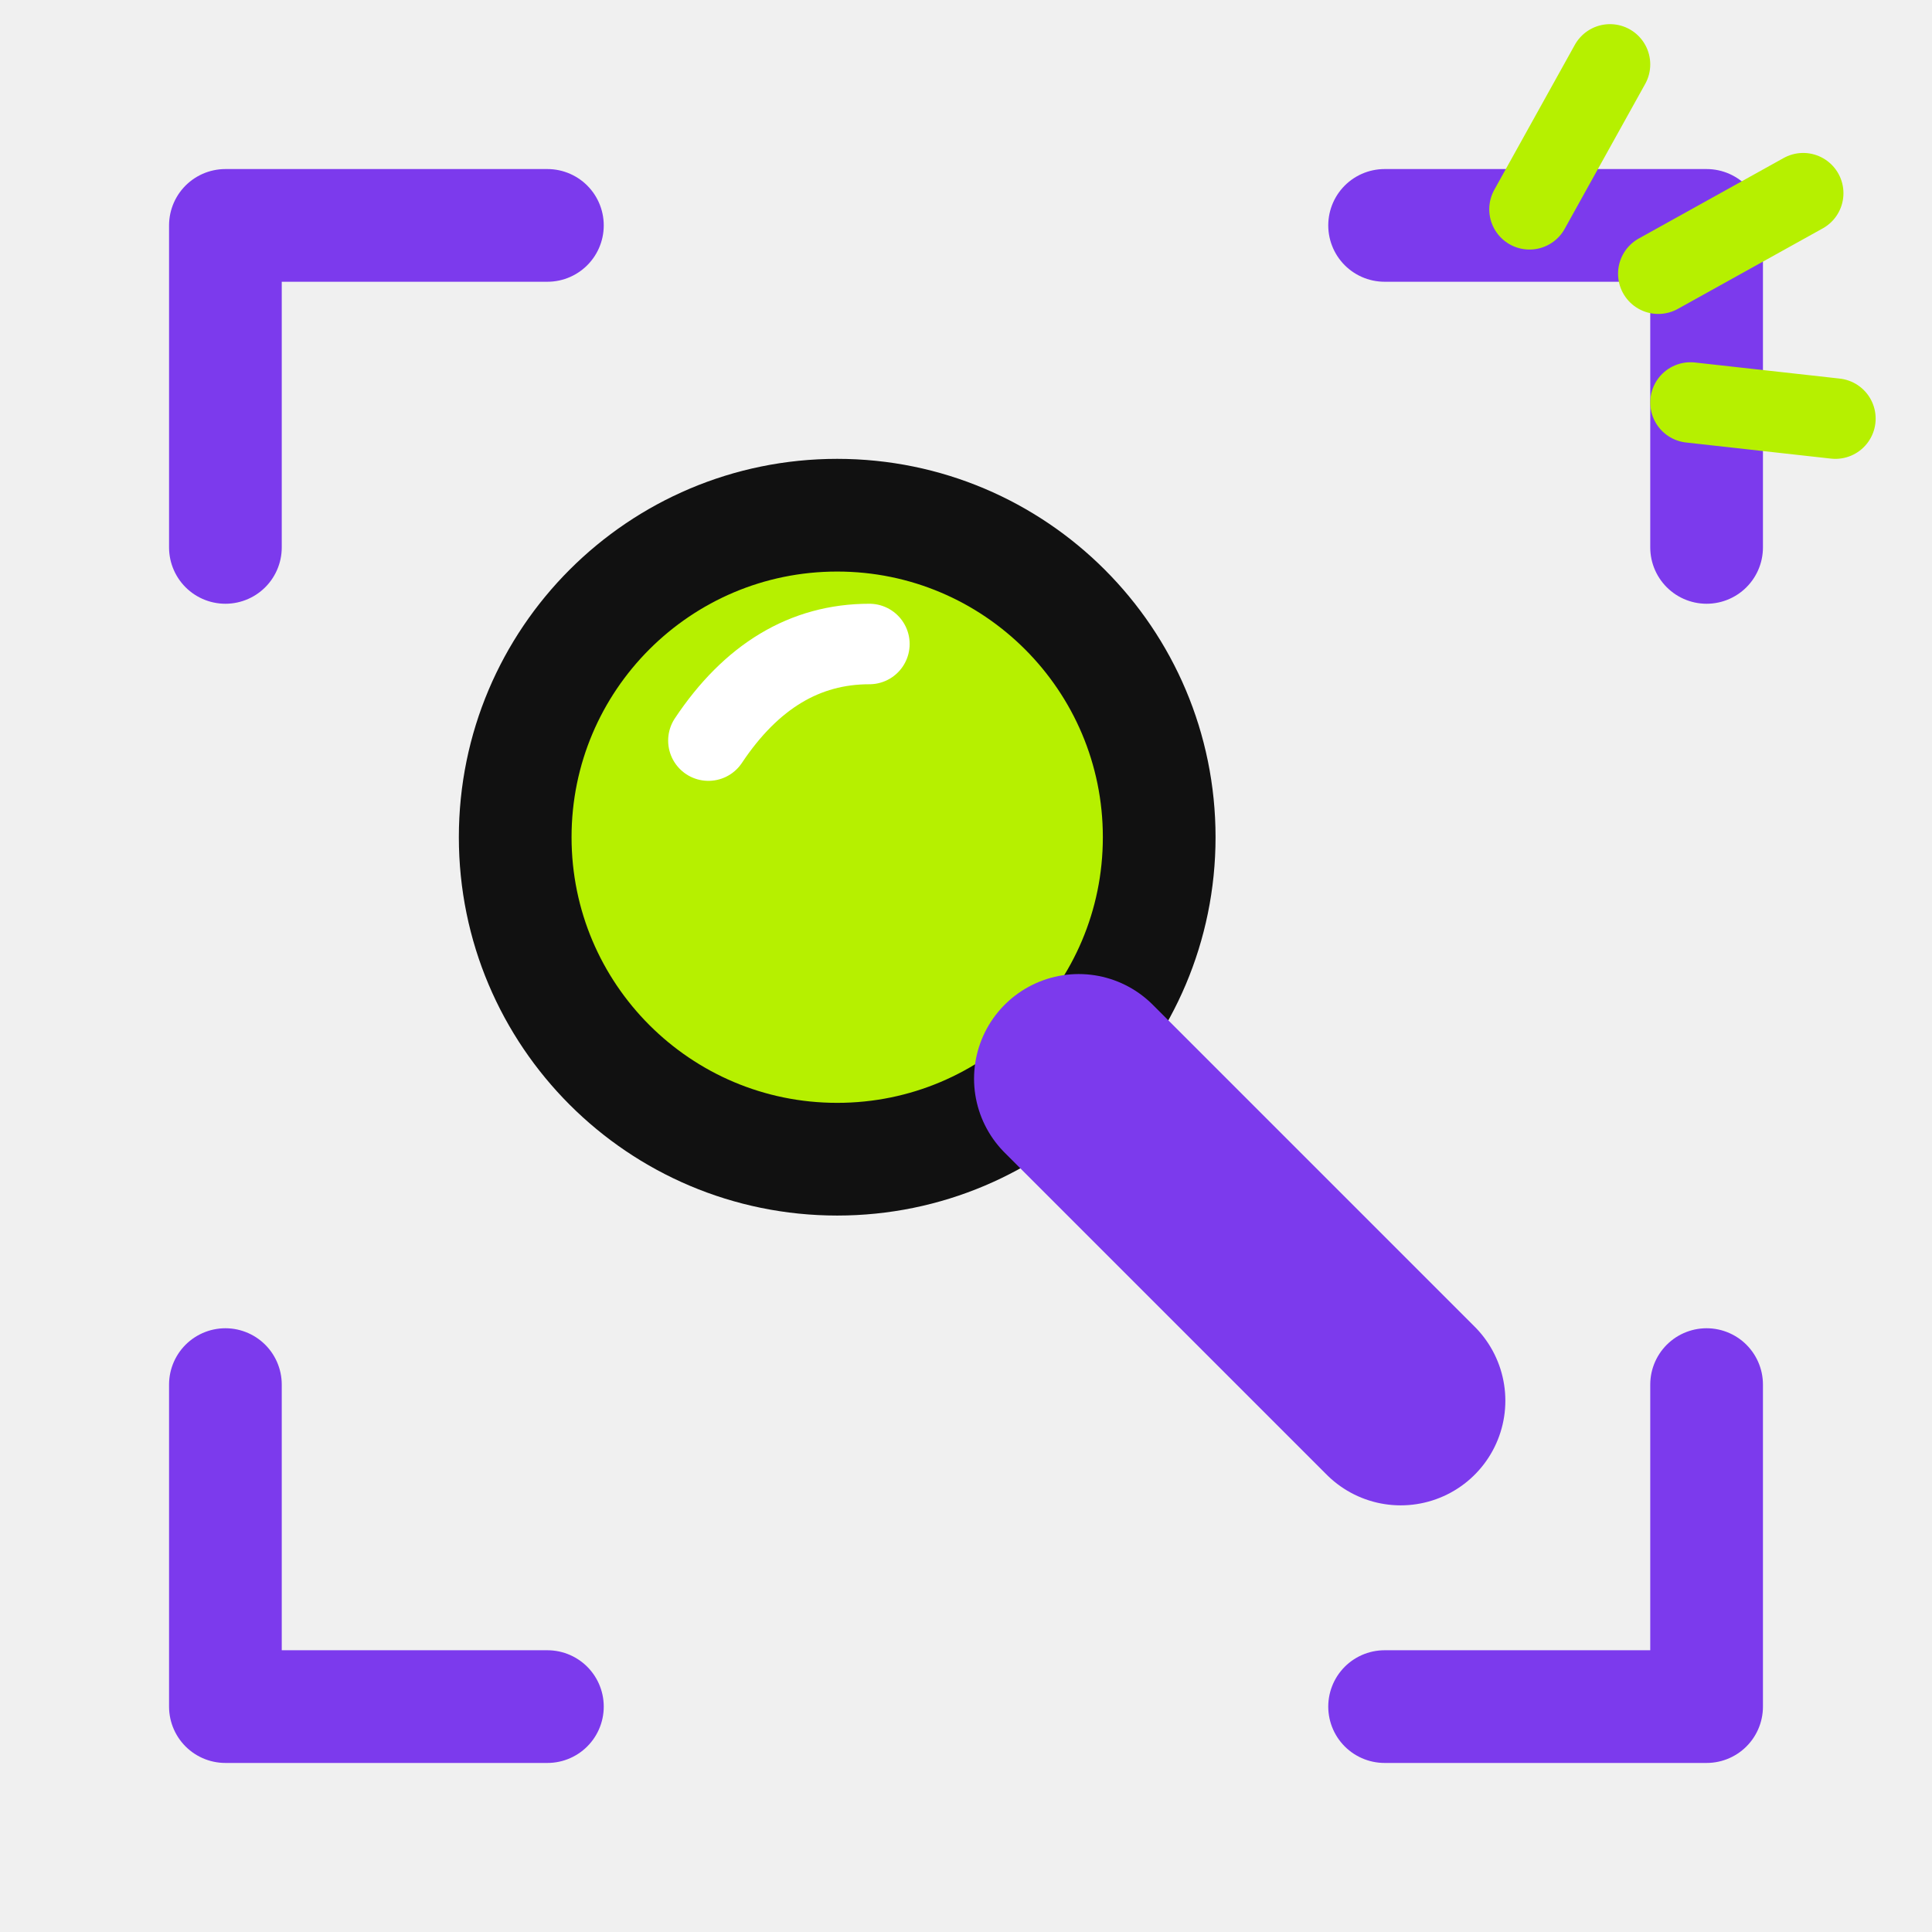
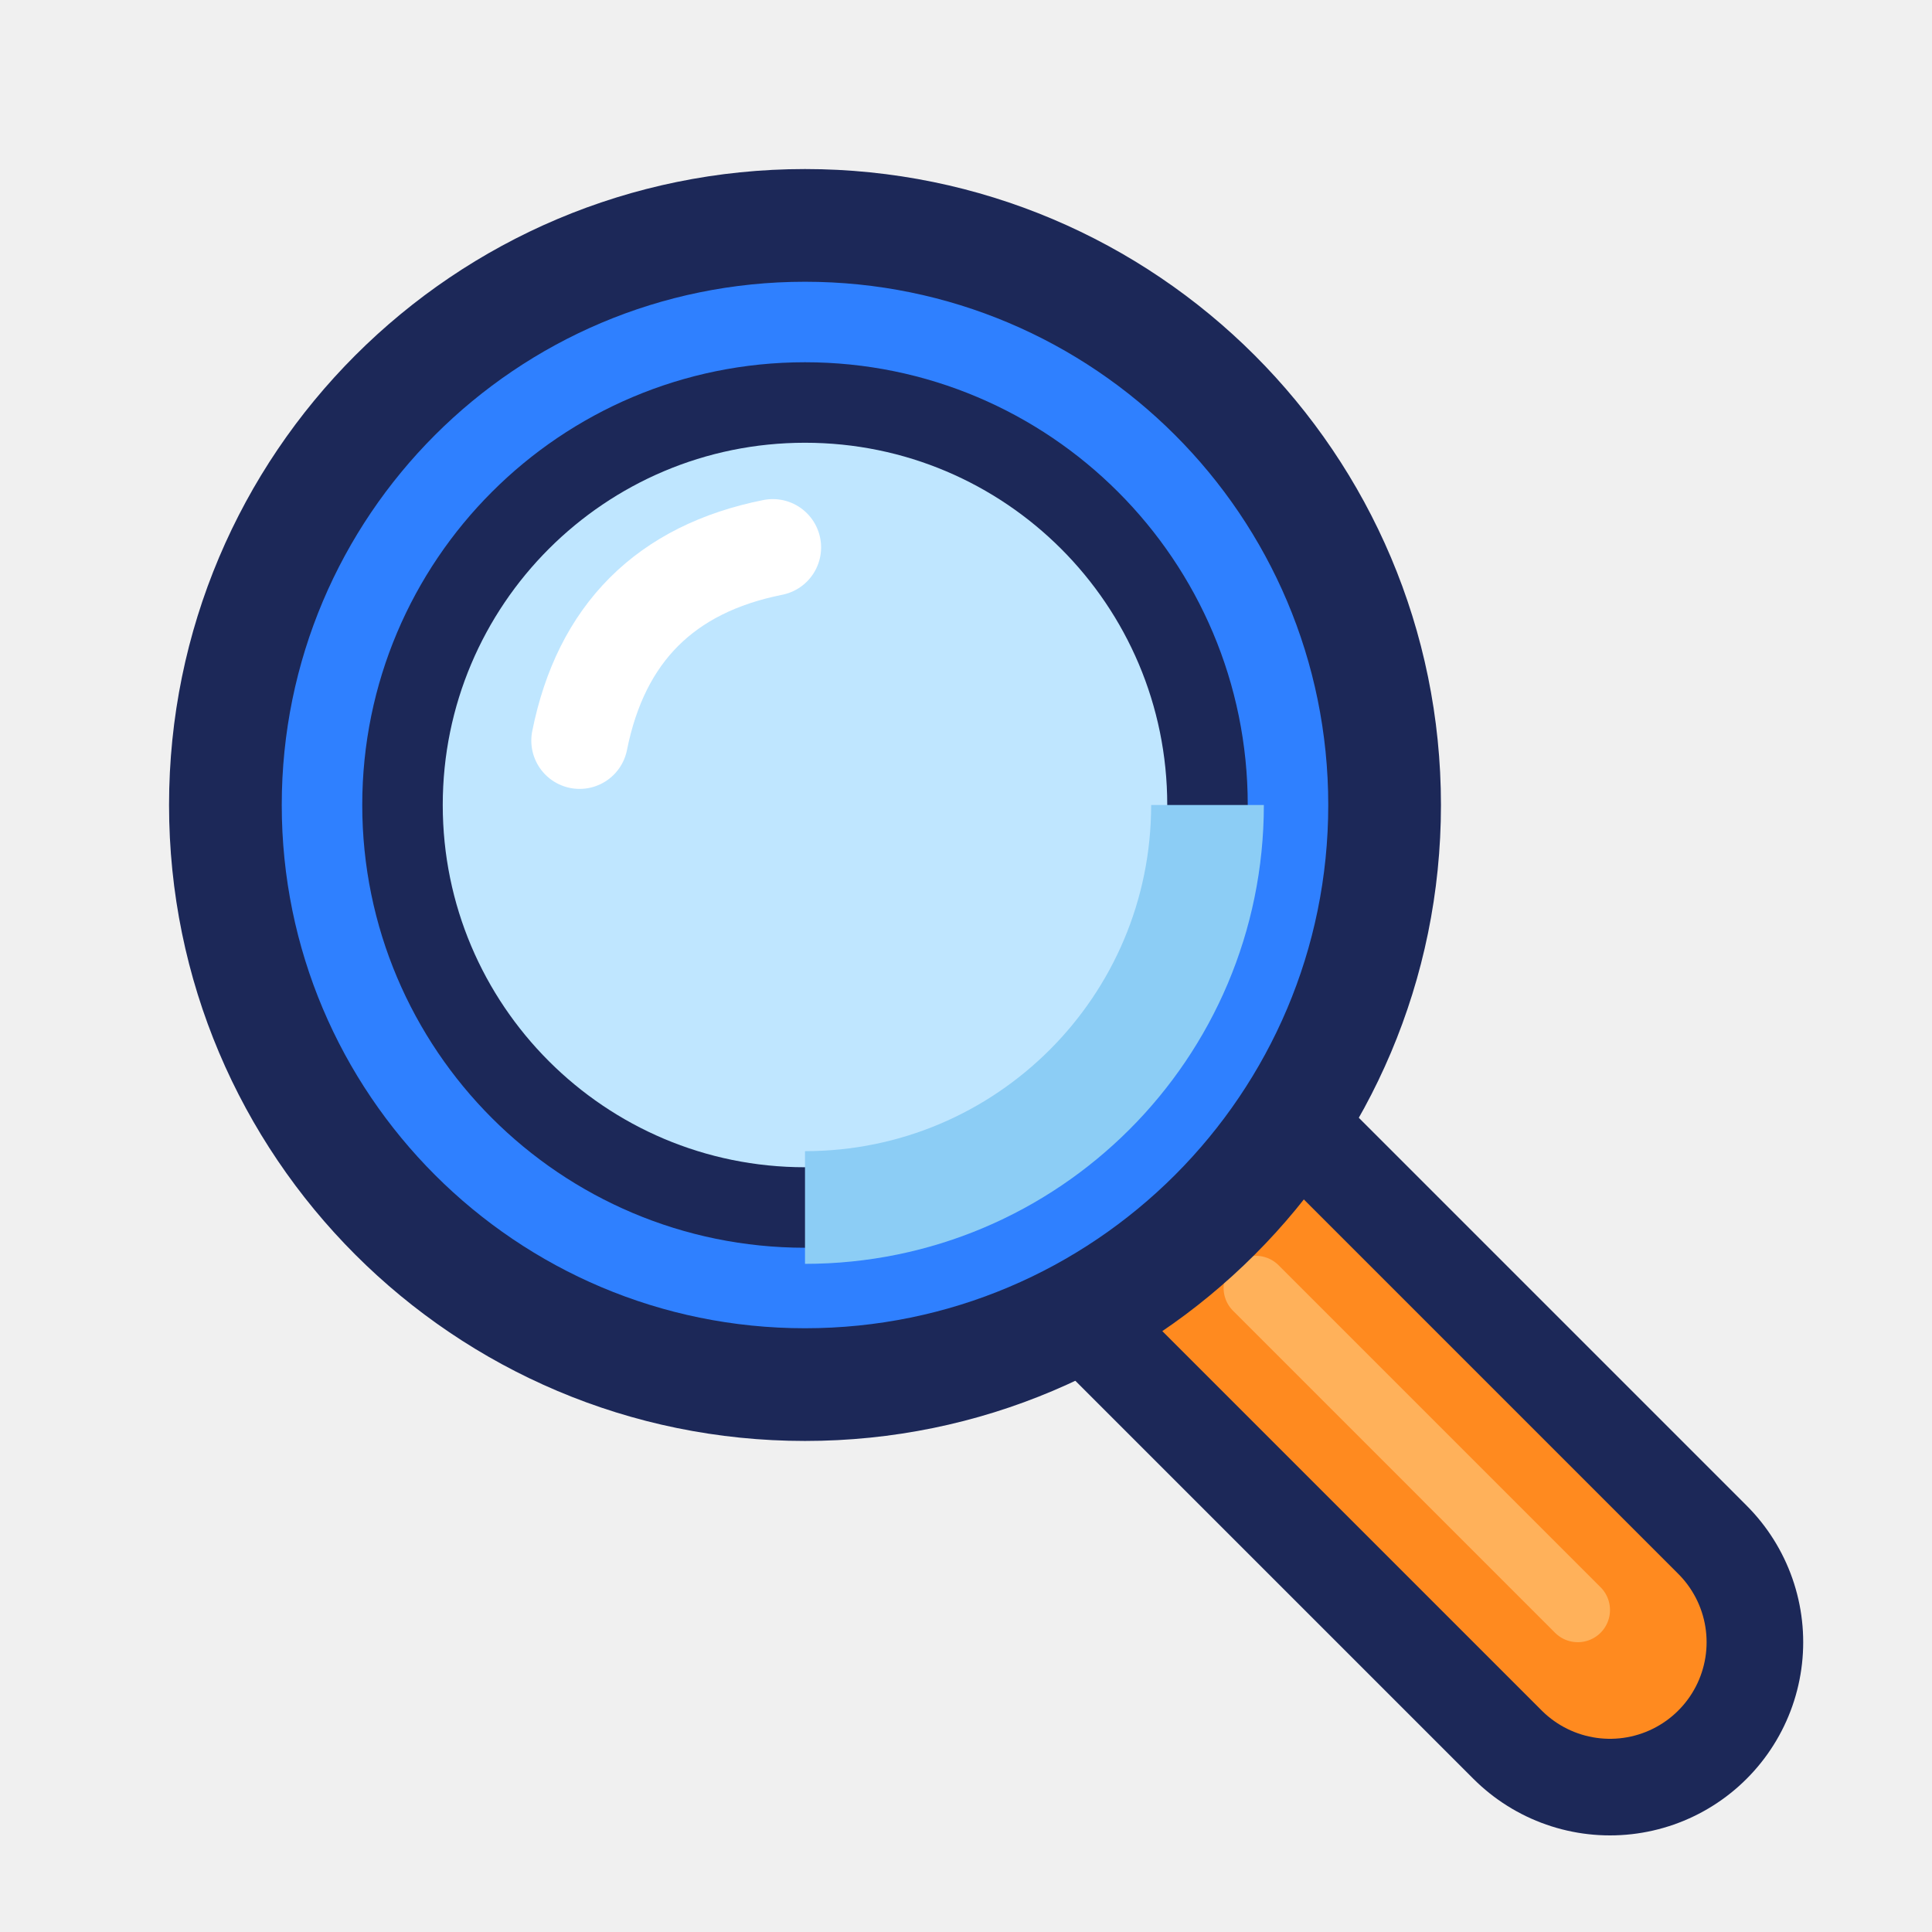
<svg xmlns="http://www.w3.org/2000/svg" viewBox="0 0 120 120">
-   <path d="M14 34V14h20M86 14h20v20M106 86v20H86M34 106H14V86" fill="none" stroke="#7c3aed" stroke-width="7" stroke-linecap="round" stroke-linejoin="round" />
-   <path d="M100 4l-5 9M112 12l-9 5M114 26l-9-1" stroke="#b6f000" stroke-width="5" stroke-linecap="round" />
-   <circle cx="52" cy="52" r="20" fill="#b6f000" stroke="#111" stroke-width="7" />
-   <path d="M44 46q4-6 10-6" stroke="#fff" stroke-width="5" stroke-linecap="round" fill="none" />
-   <path d="M67 67l20 20" stroke="#7c3aed" stroke-width="13" stroke-linecap="round" />
+   <path d="M70 72l30 30" stroke="#1c2858" stroke-width="24" stroke-linecap="round" />
+   <path d="M72 74l28 28" stroke="#ff8a1f" stroke-width="12" stroke-linecap="round" />
+   <path d="M78 80l20 20" stroke="#ffb15a" stroke-width="4" stroke-linecap="round" />
+   <circle cx="50" cy="50" r="36" fill="#2f80ff" stroke="#1c2858" stroke-width="7" />
+   <circle cx="50" cy="50" r="25" fill="#bfe6ff" stroke="#1c2858" stroke-width="5" />
+   <path d="M50 75a25 25 0 0 0 25-25" fill="none" stroke="#8ccdf5" stroke-width="7" />
+   <path d="M36 46q2-10 12-12" fill="none" stroke="#fff" stroke-width="6" stroke-linecap="round" />
</svg>
